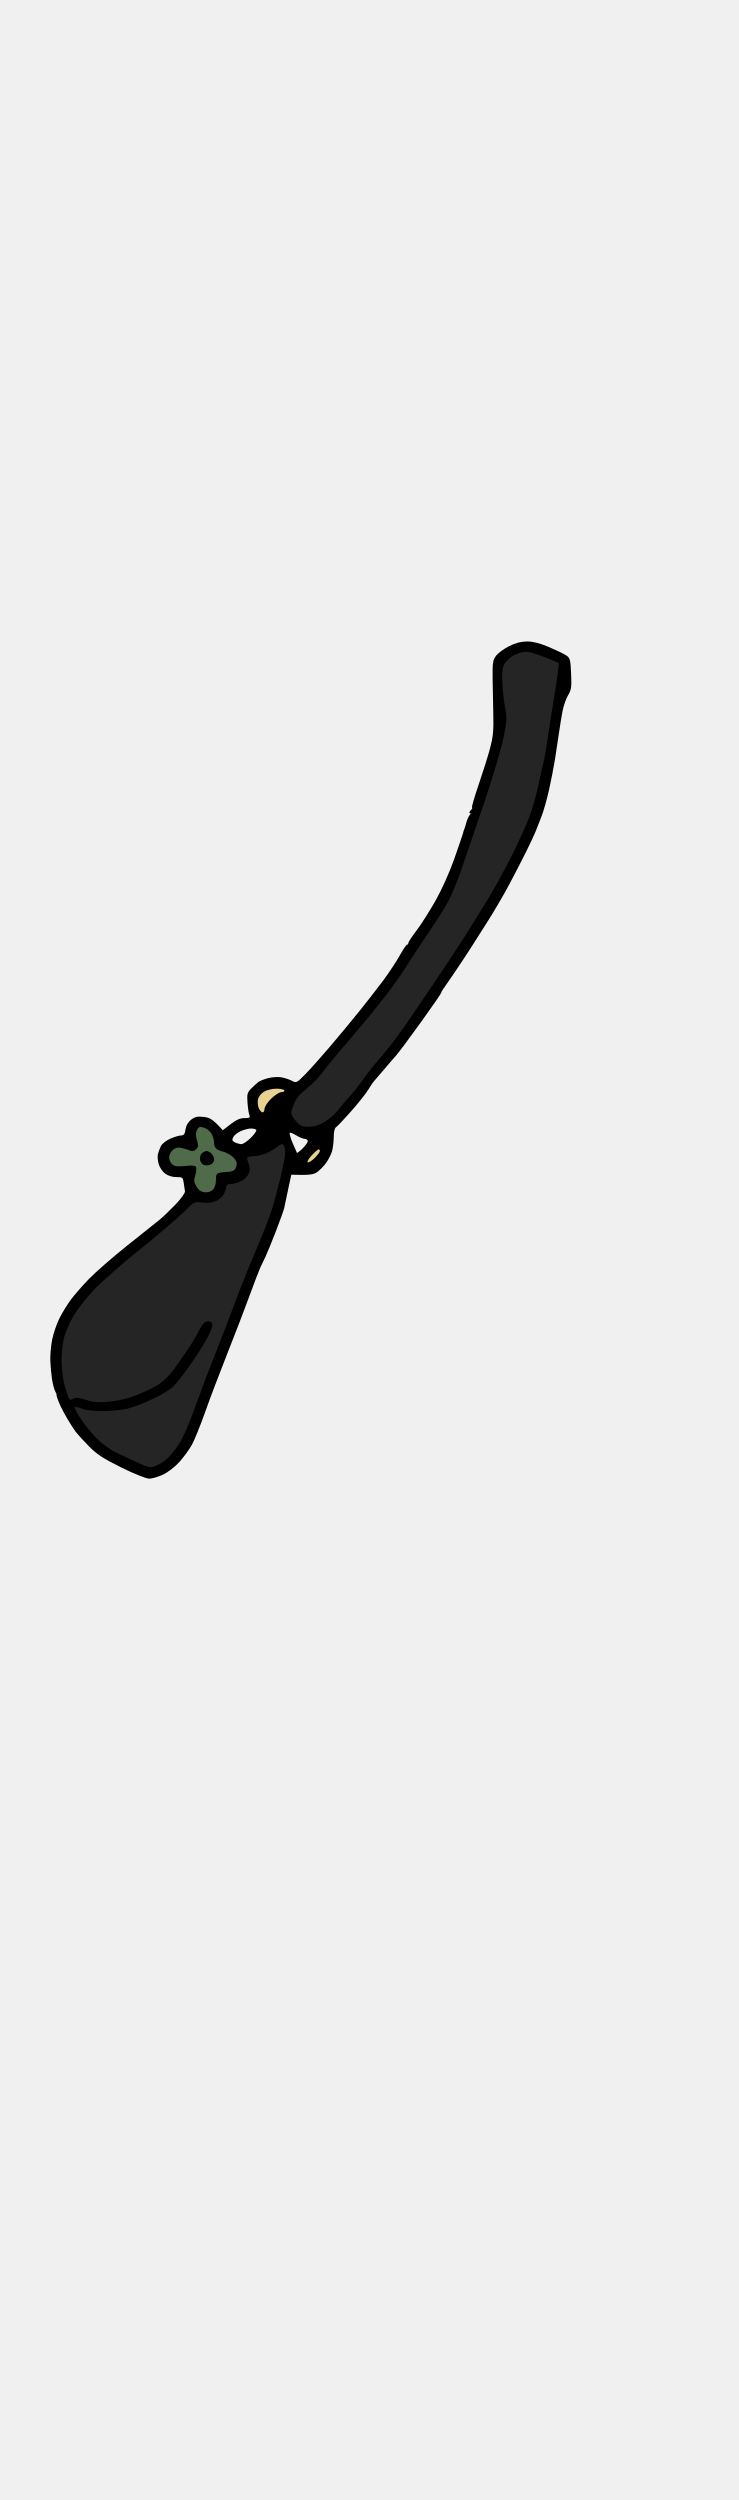
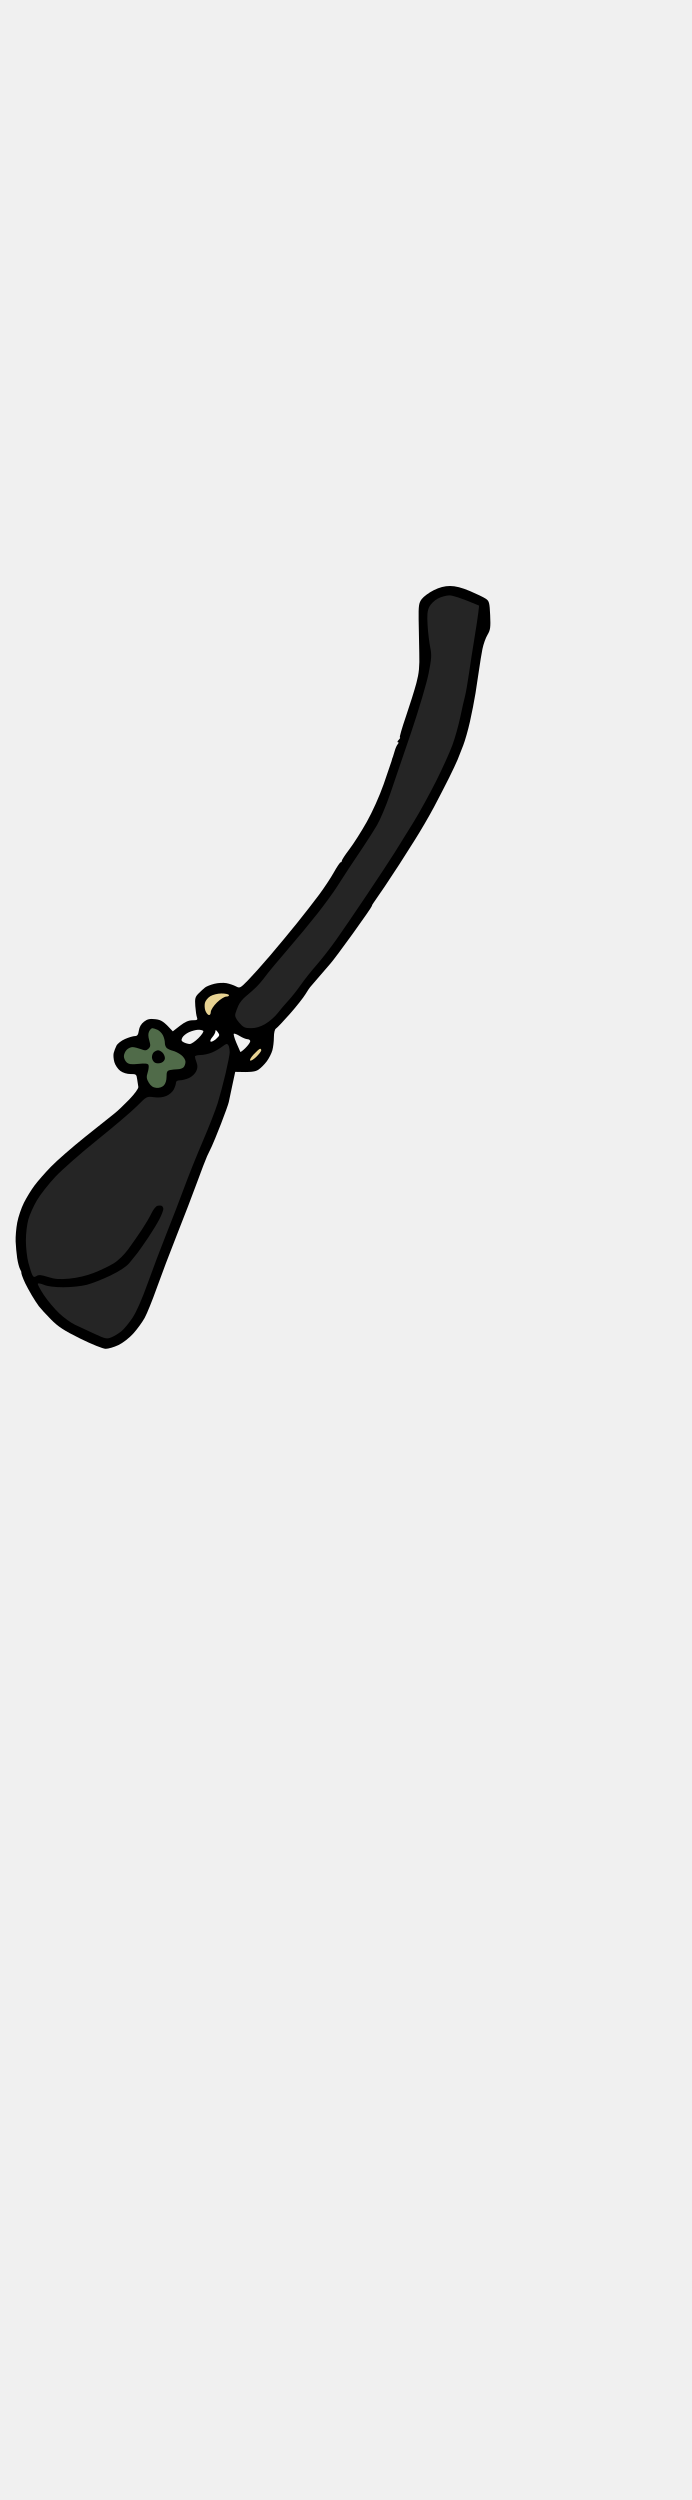
- <svg xmlns="http://www.w3.org/2000/svg" width="426" height="1442" viewBox="0 0 426 1442" fill="none">
-   <path d="M304.019 370C307.419 369.99 311.44 371.02 316.61 373.21C320.78 374.97 325.28 377.15 326.61 378.04C328.79 379.51 329.059 380.501 329.419 388.54C329.769 396.24 329.539 397.89 327.719 400.92C326.559 402.84 325.119 406.9 324.519 409.92C323.929 412.95 323.009 418.57 322.469 422.42C321.939 426.27 320.889 433.25 320.129 437.92C319.369 442.59 317.79 450.7 316.61 455.92C315.44 461.15 313.519 467.9 312.349 470.92C311.179 473.95 309.589 478 308.809 479.92C308.019 481.84 305.59 487.02 303.4 491.42C301.21 495.82 296.92 504.15 293.86 509.92C290.8 515.7 285.29 525.15 281.62 530.92C277.95 536.7 273.609 543.53 271.979 546.11C270.349 548.691 266.199 554.991 262.759 560.11C259.31 565.23 256.05 569.979 255.509 570.67C254.959 571.36 254.499 572.26 254.479 572.67C254.459 573.08 249.099 580.84 242.559 589.92C236.029 599 229.629 607.56 228.349 608.96C227.069 610.36 223.769 614.18 221.019 617.46C218.269 620.74 215.77 623.649 215.469 623.92C215.159 624.2 213.83 626.22 212.49 628.42C211.16 630.62 206.709 636.25 202.589 640.92C198.469 645.59 194.519 649.76 193.809 650.17C193.039 650.62 192.519 652.85 192.509 655.67C192.509 658.28 192.069 662 191.54 663.92C191.01 665.84 189.41 669 187.99 670.92C186.56 672.84 184.189 675.22 182.709 676.2C180.759 677.49 178.359 677.92 168.019 677.58L166.209 686C165.22 690.63 164.21 695.429 163.959 696.67C163.719 697.91 161.46 704.21 158.95 710.67C156.43 717.13 153.799 723.55 153.099 724.92C152.399 726.3 151.109 729 150.229 730.92C149.359 732.84 146.51 740.27 143.91 747.42C141.31 754.57 135.61 769.42 131.24 780.42C126.88 791.42 121.069 806.72 118.349 814.42C115.619 822.12 112.179 830.621 110.709 833.301C109.229 835.981 105.999 840.44 103.519 843.2C100.989 846.02 96.829 849.251 94.019 850.561C91.269 851.851 87.669 852.9 86.019 852.9C84.358 852.89 77.228 850.03 70.019 846.471C59.579 841.311 55.9 838.9 51.32 834.231C48.18 831.041 44.759 827.3 43.709 825.92C42.669 824.55 40.629 821.39 39.179 818.92C37.729 816.45 35.889 813.07 35.099 811.42C34.309 809.77 33.38 807.52 33.03 806.42C32.68 805.32 32.5 804.42 32.62 804.42C32.749 804.419 32.379 803.52 31.799 802.42C31.209 801.32 30.4 798.17 29.99 795.42C29.58 792.67 29.149 787.95 29.019 784.92C28.899 781.89 29.36 776.5 30.04 772.92C30.72 769.34 32.63 763.72 34.28 760.42C35.93 757.12 38.97 752.17 41.039 749.42C43.1 746.67 47.77 741.341 51.41 737.591C55.04 733.831 64.839 725.281 73.179 718.591C81.519 711.891 89.8 705.3 91.58 703.92C93.36 702.55 97.56 698.57 100.919 695.08C104.469 691.39 106.88 688.05 106.69 687.08C106.51 686.17 106.17 683.96 105.94 682.17C105.55 679.15 105.259 678.92 101.769 678.95C99.519 678.98 96.919 678.17 95.269 676.95C93.759 675.84 92.069 673.34 91.519 671.42C90.969 669.5 90.77 666.91 91.08 665.67C91.39 664.43 92.18 662.34 92.83 661.03C93.49 659.71 95.929 657.8 98.269 656.78C100.609 655.75 103.419 654.92 104.519 654.92C106.039 654.92 106.639 654.09 107.019 651.42C107.339 649.16 108.489 647.18 110.269 645.82C112.439 644.16 113.959 643.83 117.519 644.24C121.059 644.64 122.709 645.52 128.519 651.92L133.019 648.42C136.199 645.94 138.539 644.92 141.019 644.92C143.949 644.92 144.41 644.63 143.83 643.17C143.45 642.21 142.959 638.95 142.749 635.92C142.4 631.11 142.669 630.11 144.839 627.92C146.209 626.55 148.049 624.86 148.929 624.17C149.799 623.48 152.429 622.431 154.769 621.841C157.109 621.241 160.599 621.061 162.519 621.431C164.439 621.811 167.139 622.721 168.519 623.471C170.889 624.751 171.269 624.56 176.099 619.62C178.899 616.76 185.209 609.7 190.129 603.92C195.049 598.15 202.699 588.92 207.129 583.42C211.559 577.92 217.859 569.82 221.129 565.42C224.399 561.02 228.63 554.6 230.54 551.16C232.459 547.722 234.358 544.912 234.769 544.91C235.179 544.92 235.519 544.47 235.519 543.92C235.52 543.369 237.67 540.109 240.29 536.67C242.91 533.23 247.849 525.47 251.259 519.42C254.829 513.09 259.399 502.9 262.019 495.42C264.519 488.27 266.749 481.75 266.969 480.92C267.189 480.09 267.4 479.31 267.44 479.17C267.49 479.029 267.669 478.579 267.849 478.17C268.029 477.76 268.55 476.07 268.99 474.42C269.43 472.77 270.3 470.84 270.91 470.13C271.569 469.35 271.619 468.87 271.019 468.92C270.469 468.97 270.689 468.29 271.519 467.42C272.349 466.55 272.679 465.85 272.269 465.88C271.861 465.896 273.56 459.958 276.059 452.67C278.559 445.38 281.559 435.82 282.719 431.42C284.389 425.1 284.77 421.11 284.54 412.42C284.39 406.37 284.199 396.84 284.139 391.24C284.029 382.33 284.279 380.71 286.129 378.24C287.299 376.69 290.669 374.2 293.629 372.71C297.329 370.85 300.589 370 304.019 370ZM170.9 654.9C169.19 653.831 167.5 653.171 167.15 653.431C166.81 653.701 167.52 656.28 168.74 659.17C169.959 662.059 171.089 664.639 171.249 664.92C171.409 665.2 172.899 664.07 174.549 662.42C176.209 660.77 177.55 658.86 177.54 658.17C177.529 657.48 176.729 656.911 175.769 656.891C174.809 656.87 172.62 655.98 170.9 654.9ZM144.519 650.931C143.149 650.971 140.559 651.66 138.769 652.46C136.979 653.26 135.069 654.82 134.519 655.92C133.719 657.52 133.919 658.12 135.519 658.92C136.619 659.47 138.309 659.93 139.269 659.941C140.229 659.941 142.72 658.26 144.79 656.191C146.859 654.111 148.209 652.071 147.79 651.641C147.37 651.211 145.899 650.891 144.519 650.931Z" fill="black" />
-   <path d="M148.839 633.92C149.169 632.55 150.689 630.64 152.229 629.7C153.759 628.75 156.929 627.96 159.269 627.95C161.609 627.93 163.739 628.37 164.019 628.92C164.289 629.47 163.569 629.92 162.399 629.92C161.239 629.92 158.559 631.61 156.449 633.67C154.309 635.75 152.589 638.42 152.559 639.67C152.539 640.97 151.989 641.78 151.269 641.59C150.579 641.41 149.619 640.17 149.129 638.84C148.639 637.51 148.509 635.3 148.839 633.92Z" fill="#E7D292" />
-   <path d="M177.519 670.42C176.969 670.14 177.979 668.35 179.769 666.44C181.559 664.52 183.359 662.95 183.769 662.94C184.179 662.93 184.519 663.37 184.519 663.92C184.519 664.47 183.169 666.27 181.519 667.92C179.869 669.57 178.069 670.7 177.519 670.42Z" fill="#E7D292" />
-   <path d="M113.609 657.67C112.859 655.08 112.839 653.3 113.549 651.92C114.109 650.82 115.009 649.92 115.549 649.92C116.079 649.92 117.529 650.37 118.769 650.92C120.009 651.48 121.579 653.05 122.269 654.42C122.959 655.8 123.499 657.93 123.479 659.17C123.449 660.41 124.009 661.92 124.729 662.53C125.439 663.14 127.149 663.9 128.519 664.22C129.899 664.54 132.259 665.72 133.769 666.86C135.329 668.03 136.529 669.9 136.539 671.17C136.549 672.41 136.009 673.98 135.339 674.67C134.669 675.36 132.969 675.93 131.569 675.93C130.169 675.94 128.009 676.17 126.769 676.43C124.919 676.83 124.529 677.58 124.549 680.67C124.569 682.97 123.899 685.11 122.799 686.2C121.709 687.29 119.879 687.88 118.069 687.7C116.029 687.51 114.569 686.5 113.319 684.42C111.829 681.93 111.719 680.83 112.619 677.92C113.229 676 113.449 673.86 113.119 673.17C112.689 672.28 110.889 672.09 106.769 672.53C102.269 673 100.639 672.78 99.269 671.53C98.309 670.64 97.529 668.91 97.549 667.67C97.559 666.43 98.35 664.62 99.299 663.64C100.239 662.66 101.919 661.87 103.019 661.9C104.119 661.92 106.479 662.5 108.269 663.18C110.979 664.22 111.769 664.17 113.109 662.92C114.429 661.68 114.509 660.78 113.609 657.67Z" fill="#506B49" />
-   <path d="M290.899 383.17C291.789 381.38 294.199 379.04 296.269 377.96C298.329 376.89 301.599 375.98 303.519 375.94C305.439 375.91 310.479 377.35 322.409 382.42L321.899 386.92C321.619 389.4 320.529 396.59 319.479 402.92C318.429 409.25 316.869 419.37 315.999 425.42C315.129 431.47 313.979 438 313.449 439.92C312.919 441.84 311.599 447.7 310.509 452.92C309.419 458.15 307.179 466.13 305.529 470.67C303.869 475.21 299.189 485.56 295.119 493.67C291.049 501.78 284.669 513.37 280.949 519.42C277.229 525.47 271.899 534.07 269.099 538.52C266.309 542.98 258.319 555.13 251.349 565.52C244.389 575.92 235.669 588.7 231.969 593.92C228.279 599.15 222.679 606.34 219.519 609.92C216.369 613.5 211.899 619.12 209.599 622.42C207.299 625.72 203.739 630.22 201.689 632.42C199.639 634.62 196.579 638.22 194.899 640.42C193.209 642.62 189.739 645.66 187.179 647.17C183.959 649.07 181.129 649.92 178.019 649.92C174.119 649.92 173.119 649.46 170.519 646.42C168.349 643.89 167.689 642.3 168.129 640.67C168.469 639.43 169.359 637.07 170.109 635.42C170.859 633.77 172.859 631.3 174.549 629.92C176.239 628.55 179.059 626.06 180.819 624.41C182.579 622.75 185.369 619.52 187.019 617.23C188.669 614.94 194.969 607.35 201.019 600.36C207.069 593.37 215.759 582.88 220.329 577.04C224.899 571.2 230.299 563.78 232.329 560.56C234.359 557.34 237.849 551.94 240.089 548.56C242.329 545.18 246.429 539.05 249.199 534.92C251.969 530.8 255.829 524.72 257.769 521.42C259.719 518.12 263.429 509.34 266.009 501.92C268.599 494.5 274.659 476.72 279.479 462.42C284.299 448.12 289.229 431.47 290.429 425.42C292.309 415.98 292.459 413.64 291.479 408.92C290.849 405.9 290.099 399.59 289.809 394.92C289.399 388.29 289.639 385.7 290.899 383.17Z" fill="#252525" />
-   <path d="M153.269 665.34C155.329 664.47 158.099 662.89 159.419 661.84C160.739 660.78 162.209 659.92 162.669 659.92C163.139 659.92 163.749 660.59 164.019 661.42C164.289 662.25 164.529 663.93 164.529 665.17C164.539 666.41 163.389 672.37 161.969 678.42C160.549 684.47 158.269 693.02 156.909 697.42C155.539 701.82 151.319 712.62 147.529 721.42C143.749 730.22 138.419 743.5 135.699 750.92C132.969 758.34 127.949 771.39 124.529 779.92C121.119 788.45 115.759 802.62 112.619 811.42C109.089 821.35 105.419 829.66 102.969 833.33C100.799 836.58 97.669 840.36 96.019 841.73C94.369 843.1 91.559 844.83 89.769 845.57C86.729 846.83 86.009 846.68 78.769 843.33C74.509 841.36 68.999 838.79 66.519 837.63C64.039 836.47 59.599 833.25 56.639 830.47C53.679 827.69 49.309 822.5 46.929 818.92C44.559 815.34 42.819 812.08 43.069 811.67C43.319 811.26 45.089 811.59 47.019 812.42C49.239 813.37 53.719 813.92 59.269 813.93C64.079 813.93 70.719 813.24 74.019 812.39C77.319 811.54 84.069 808.89 89.019 806.5C94.809 803.71 99.089 800.89 101.019 798.58C102.669 796.61 104.979 793.74 106.149 792.21C107.319 790.67 110.399 786.27 112.989 782.42C115.589 778.57 118.789 773.28 120.119 770.67C121.439 768.06 122.519 765.25 122.519 764.42C122.519 763.59 122.069 762.7 121.519 762.42C120.969 762.14 119.729 762.13 118.769 762.38C117.809 762.63 116.119 764.74 115.019 767.07C113.919 769.4 111.209 774.03 108.989 777.36C106.769 780.69 102.949 786.2 100.489 789.6C97.779 793.34 94.049 796.98 91.019 798.84C88.269 800.52 82.639 803.22 78.519 804.83C73.839 806.65 68.009 808.02 63.019 808.47C56.649 809.04 53.899 808.83 49.519 807.43C45.299 806.07 43.609 805.93 42.269 806.79C40.869 807.69 40.329 807.57 39.589 806.17C39.079 805.21 37.959 801.72 37.089 798.42C36.219 795.12 35.509 788.82 35.509 784.42C35.499 780.02 36.219 773.95 37.089 770.92C37.959 767.89 40.379 762.5 42.469 758.92C44.559 755.34 49.809 748.64 54.139 744.02C58.479 739.41 70.569 728.77 81.019 720.39C91.469 712 102.719 702.41 106.019 699.07C111.969 693.06 112.059 693.01 116.519 693.62C119.449 694.03 122.199 693.75 124.409 692.83C126.269 692.06 128.409 690.18 129.159 688.67C129.909 687.16 130.519 685.25 130.519 684.42C130.519 683.49 131.459 682.92 133.019 682.92C134.389 682.92 136.979 682.27 138.769 681.47C140.559 680.67 142.599 678.76 143.309 677.22C144.269 675.16 144.329 673.7 143.559 671.67C142.989 670.16 142.519 668.47 142.519 667.92C142.519 667.37 144.099 666.92 146.019 666.92C147.939 666.92 151.209 666.21 153.269 665.34Z" fill="#252525" />
-   <path d="M115.319 668.62C115.209 667.36 115.749 665.78 116.519 665.12C117.289 664.46 118.499 663.92 119.219 663.92C119.939 663.92 121.199 664.59 122.019 665.42C122.839 666.24 123.519 667.82 123.519 668.92C123.519 670.07 122.559 671.3 121.269 671.8C119.969 672.31 118.279 672.31 117.269 671.8C116.309 671.32 115.429 669.88 115.319 668.62Z" fill="black" />
+ <svg xmlns="http://www.w3.org/2000/svg" width="399" height="1442" viewBox="0 0 399 1442" fill="none">
+   <path d="M259.587 338C262.685 337.991 266.348 338.929 271.058 340.925C274.858 342.528 278.958 344.515 280.17 345.326C282.156 346.666 282.402 347.568 282.73 354.893C283.049 361.909 282.839 363.412 281.18 366.173C280.123 367.922 278.812 371.622 278.265 374.374C277.728 377.135 276.889 382.255 276.397 385.763C275.914 389.271 274.958 395.631 274.265 399.886C273.573 404.141 272.134 411.531 271.058 416.287C269.992 421.052 268.243 427.202 267.177 429.954C266.11 432.715 264.662 436.406 263.951 438.155C263.231 439.905 261.017 444.624 259.021 448.633C257.026 452.642 253.117 460.232 250.329 465.489C247.541 470.756 242.52 479.367 239.177 484.624C235.833 489.891 231.878 496.114 230.392 498.465C228.907 500.816 225.126 506.556 221.992 511.221C218.848 515.886 215.878 520.214 215.386 520.843C214.884 521.471 214.465 522.292 214.447 522.665C214.429 523.039 209.546 530.11 203.587 538.383C197.637 546.656 191.805 554.456 190.638 555.732C189.472 557.007 186.465 560.487 183.96 563.476C181.454 566.464 179.176 569.116 178.903 569.362C178.62 569.618 177.409 571.458 176.188 573.462C174.976 575.466 170.922 580.597 167.168 584.852C163.414 589.106 159.815 592.906 159.168 593.28C158.466 593.69 157.992 595.722 157.983 598.291C157.983 600.669 157.582 604.059 157.099 605.809C156.616 607.558 155.158 610.437 153.864 612.187C152.561 613.936 150.402 616.104 149.053 616.997C147.277 618.173 145.09 618.565 135.669 618.255L134.019 625.927C133.117 630.145 132.197 634.52 131.97 635.649C131.75 636.78 129.691 642.52 127.404 648.405C125.108 654.291 122.712 660.141 122.074 661.39C121.436 662.647 120.261 665.107 119.459 666.857C118.666 668.606 116.069 675.376 113.7 681.891C111.331 688.406 106.138 701.936 102.156 711.959C98.183 721.982 92.889 735.923 90.411 742.939C87.924 749.954 84.789 757.699 83.45 760.141C82.102 762.583 79.158 766.646 76.898 769.161C74.593 771.731 70.803 774.674 68.243 775.867C65.737 777.043 62.456 778 60.953 778C59.44 777.99 52.944 775.384 46.375 772.141C36.862 767.439 33.509 765.243 29.336 760.988C26.475 758.082 23.359 754.675 22.402 753.417C21.454 752.169 19.595 749.289 18.274 747.038C16.953 744.788 15.277 741.709 14.557 740.205C13.838 738.702 12.99 736.651 12.671 735.649C12.352 734.646 12.188 733.826 12.298 733.826C12.415 733.825 12.079 733.005 11.551 732.004C11.013 731.002 10.275 728.132 9.901 725.626C9.528 723.12 9.136 718.819 9.017 716.059C8.908 713.298 9.327 708.387 9.946 705.125C10.566 701.863 12.307 696.742 13.81 693.735C15.314 690.729 18.084 686.219 19.97 683.713C21.846 681.207 26.101 676.35 29.418 672.934C32.725 669.508 41.655 661.718 49.254 655.622C56.853 649.517 64.397 643.512 66.019 642.255C67.641 641.007 71.469 637.38 74.53 634.2C77.764 630.838 79.96 627.795 79.787 626.911C79.623 626.082 79.313 624.068 79.103 622.438C78.748 619.686 78.484 619.476 75.305 619.503C73.254 619.53 70.885 618.792 69.382 617.681C68.006 616.669 66.466 614.392 65.965 612.643C65.463 610.893 65.282 608.533 65.564 607.403C65.847 606.274 66.566 604.369 67.158 603.175C67.76 601.972 69.983 600.232 72.115 599.303C74.247 598.364 76.807 597.609 77.809 597.608C79.194 597.608 79.741 596.852 80.088 594.419C80.379 592.36 81.427 590.556 83.049 589.316C85.026 587.804 86.411 587.503 89.655 587.877C92.88 588.241 94.384 589.044 99.677 594.875L103.778 591.686C106.676 589.426 108.808 588.496 111.067 588.496C113.737 588.496 114.156 588.232 113.628 586.902C113.281 586.028 112.835 583.057 112.643 580.296C112.324 575.913 112.571 575.002 114.548 573.007C115.796 571.759 117.472 570.219 118.274 569.59C119.067 568.961 121.463 568.004 123.595 567.467C125.728 566.92 128.908 566.756 130.657 567.093C132.406 567.439 134.866 568.269 136.124 568.952C138.283 570.118 138.63 569.946 143.031 565.444C145.582 562.838 151.331 556.405 155.814 551.139C160.297 545.881 167.268 537.471 171.304 532.46C175.341 527.449 181.081 520.069 184.06 516.06C187.04 512.051 190.894 506.201 192.635 503.066C194.383 499.933 196.114 497.373 196.488 497.371C196.862 497.38 197.172 496.97 197.172 496.469C197.173 495.966 199.132 492.997 201.518 489.863C203.906 486.729 208.406 479.658 211.513 474.146C214.766 468.378 218.93 459.094 221.317 452.278C223.595 445.765 225.627 439.824 225.828 439.066C226.028 438.31 226.22 437.599 226.257 437.472C226.302 437.344 226.466 436.934 226.63 436.561C226.794 436.187 227.268 434.647 227.669 433.144C228.07 431.64 228.862 429.881 229.418 429.234C230.019 428.524 230.065 428.087 229.518 428.132C229.017 428.177 229.217 427.558 229.973 426.766C230.73 425.973 231.031 425.335 230.657 425.362C230.284 425.38 231.832 419.968 234.11 413.326C236.388 406.684 239.121 397.973 240.178 393.964C241.7 388.205 242.046 384.569 241.837 376.651C241.7 371.139 241.527 362.456 241.472 357.354C241.372 349.235 241.6 347.758 243.286 345.508C244.352 344.096 247.423 341.827 250.12 340.47C253.491 338.775 256.461 338 259.587 338ZM138.293 597.59C136.736 596.616 135.197 596.014 134.877 596.25C134.567 596.496 135.213 598.847 136.325 601.481C137.437 604.114 138.466 606.465 138.612 606.72C138.758 606.975 140.116 605.945 141.619 604.441C143.131 602.938 144.353 601.198 144.344 600.569C144.334 599.941 143.605 599.422 142.73 599.403C141.855 599.385 139.86 598.574 138.293 597.59ZM114.257 593.973C113.008 594.009 110.648 594.637 109.017 595.366C107.386 596.095 105.646 597.517 105.145 598.52C104.416 599.977 104.599 600.524 106.056 601.253C107.059 601.754 108.599 602.173 109.473 602.182C110.348 602.181 112.617 600.651 114.503 598.766C116.389 596.87 117.619 595.011 117.236 594.619C116.853 594.228 115.514 593.936 114.257 593.973Z" fill="black" />
+   <path d="M122.439 598.291C123.433 597.161 124.243 595.631 124.243 594.874C124.243 593.863 124.599 593.981 125.61 595.33C126.849 596.997 126.776 597.325 124.708 599.202C123.469 600.332 122.048 601.052 121.546 600.797C121.027 600.542 121.419 599.448 122.439 598.291Z" fill="white" />
+   <path d="M118.194 578.473C118.494 577.225 119.879 575.485 121.282 574.628C122.677 573.763 125.565 573.043 127.697 573.034C129.829 573.016 131.77 573.416 132.025 573.918C132.271 574.419 131.615 574.829 130.549 574.829C129.492 574.829 127.05 576.369 125.128 578.246C123.178 580.141 121.61 582.574 121.583 583.713C121.565 584.897 121.064 585.635 120.408 585.462C119.779 585.298 118.904 584.168 118.458 582.956C118.011 581.744 117.893 579.731 118.194 578.473Z" fill="#E7D292" />
+   <path d="M144.326 611.731C143.825 611.476 144.745 609.845 146.376 608.104C148.007 606.355 149.647 604.924 150.02 604.915C150.394 604.906 150.704 605.307 150.704 605.808C150.704 606.309 149.474 607.949 147.97 609.453C146.467 610.956 144.827 611.986 144.326 611.731Z" fill="#E7D292" />
+   <path d="M86.093 600.113C85.409 597.753 85.391 596.131 86.038 594.874C86.548 593.872 87.368 593.052 87.86 593.052C88.343 593.052 89.664 593.462 90.794 593.963C91.924 594.473 93.355 595.904 93.983 597.152C94.612 598.409 95.104 600.35 95.086 601.48C95.058 602.61 95.569 603.986 96.225 604.541C96.872 605.097 98.43 605.79 99.678 606.081C100.935 606.373 103.086 607.448 104.462 608.487C105.883 609.553 106.976 611.257 106.985 612.414C106.995 613.544 106.503 614.974 105.892 615.603C105.282 616.232 103.733 616.751 102.457 616.751C101.181 616.76 99.213 616.97 98.083 617.207C96.398 617.571 96.042 618.254 96.061 621.07C96.079 623.166 95.468 625.116 94.466 626.109C93.473 627.102 91.805 627.639 90.156 627.475C88.298 627.302 86.967 626.382 85.828 624.487C84.471 622.218 84.371 621.216 85.191 618.564C85.746 616.815 85.947 614.865 85.646 614.236C85.254 613.425 83.614 613.252 79.86 613.653C75.76 614.081 74.275 613.881 73.026 612.742C72.152 611.931 71.441 610.355 71.459 609.225C71.468 608.095 72.188 606.446 73.054 605.553C73.91 604.66 75.441 603.94 76.443 603.967C77.446 603.986 79.596 604.514 81.227 605.134C83.696 606.081 84.416 606.036 85.637 604.897C86.84 603.767 86.913 602.947 86.093 600.113Z" fill="#506B49" />
+   <path d="M247.633 350C248.444 348.369 250.64 346.237 252.526 345.253C254.403 344.278 257.383 343.449 259.132 343.413C260.881 343.385 265.474 344.697 276.344 349.317L275.879 353.417C275.624 355.677 274.631 362.228 273.674 367.996C272.717 373.763 271.296 382.984 270.503 388.497C269.711 394.009 268.663 399.959 268.18 401.709C267.697 403.458 266.494 408.797 265.501 413.554C264.508 418.319 262.467 425.59 260.963 429.727C259.451 433.863 255.187 443.294 251.478 450.683C247.77 458.073 241.957 468.633 238.567 474.146C235.178 479.658 230.321 487.494 227.77 491.549C225.228 495.613 217.947 506.683 211.597 516.15C205.255 525.626 197.31 537.271 193.938 542.027C190.576 546.793 185.474 553.344 182.594 556.606C179.724 559.868 175.651 564.989 173.556 567.995C171.46 571.002 168.216 575.103 166.348 577.107C164.481 579.112 161.692 582.392 160.162 584.396C158.622 586.401 155.46 589.171 153.128 590.547C150.194 592.278 147.615 593.052 144.781 593.052C141.228 593.052 140.317 592.633 137.948 589.863C135.97 587.558 135.369 586.109 135.77 584.624C136.08 583.494 136.891 581.344 137.574 579.841C138.257 578.337 140.08 576.087 141.62 574.829C143.159 573.581 145.729 571.312 147.333 569.809C148.936 568.296 151.478 565.353 152.982 563.267C154.485 561.18 160.225 554.264 165.738 547.895C171.25 541.526 179.168 531.968 183.332 526.647C187.496 521.326 192.417 514.565 194.266 511.631C196.116 508.697 199.296 503.777 201.337 500.697C203.378 497.617 207.114 492.032 209.638 488.269C212.162 484.515 215.679 478.975 217.446 475.968C219.223 472.961 222.604 464.961 224.954 458.201C227.314 451.44 232.836 435.239 237.228 422.21C241.619 409.18 246.111 394.009 247.205 388.497C248.918 379.895 249.055 377.763 248.162 373.463C247.588 370.711 246.904 364.961 246.64 360.706C246.266 354.665 246.485 352.305 247.633 350Z" fill="#252525" />
+   <path d="M122.23 607.102C124.107 606.31 126.631 604.87 127.834 603.913C129.036 602.948 130.376 602.164 130.795 602.164C131.223 602.164 131.779 602.774 132.025 603.531C132.271 604.287 132.49 605.818 132.49 606.948C132.499 608.077 131.451 613.508 130.157 619.02C128.863 624.533 126.786 632.323 125.547 636.333C124.298 640.342 120.453 650.182 117 658.2C113.556 666.219 108.699 678.319 106.221 685.08C103.733 691.84 99.159 703.731 96.043 711.503C92.936 719.275 88.052 732.187 85.191 740.205C81.975 749.253 78.631 756.824 76.399 760.168C74.421 763.13 71.57 766.574 70.066 767.822C68.563 769.07 66.002 770.647 64.371 771.321C61.601 772.469 60.945 772.332 54.349 769.28C50.467 767.485 45.447 765.143 43.187 764.086C40.927 763.029 36.882 760.095 34.185 757.562C31.488 755.029 27.506 750.301 25.337 747.039C23.178 743.777 21.592 740.806 21.82 740.433C22.048 740.059 23.661 740.36 25.419 741.116C27.442 741.982 31.524 742.483 36.581 742.492C40.964 742.492 47.014 741.863 50.02 741.089C53.027 740.314 59.178 737.9 63.688 735.722C68.964 733.18 72.863 730.61 74.622 728.506C76.125 726.711 78.23 724.096 79.296 722.701C80.362 721.298 83.169 717.289 85.528 713.781C87.897 710.273 90.813 705.453 92.025 703.075C93.228 700.697 94.212 698.137 94.212 697.38C94.212 696.624 93.802 695.813 93.301 695.558C92.799 695.303 91.67 695.294 90.795 695.522C89.92 695.749 88.38 697.672 87.378 699.795C86.376 701.918 83.907 706.137 81.884 709.171C79.861 712.205 76.38 717.225 74.139 720.323C71.67 723.731 68.271 727.048 65.51 728.742C63.005 730.273 57.875 732.733 54.121 734.2C49.856 735.859 44.544 737.107 39.998 737.517C34.194 738.036 31.688 737.845 27.697 736.569C23.852 735.33 22.312 735.203 21.091 735.986C19.816 736.806 19.323 736.697 18.649 735.421C18.185 734.547 17.164 731.367 16.371 728.36C15.579 725.353 14.932 719.613 14.932 715.604C14.923 711.594 15.579 706.064 16.371 703.303C17.164 700.542 19.369 695.631 21.273 692.369C23.178 689.107 27.961 683.002 31.907 678.793C35.861 674.592 46.877 664.897 56.399 657.262C65.92 649.617 76.171 640.879 79.178 637.836C84.599 632.36 84.681 632.314 88.745 632.87C91.415 633.244 93.92 632.989 95.934 632.15C97.629 631.449 99.579 629.736 100.262 628.36C100.945 626.984 101.501 625.244 101.501 624.487C101.501 623.64 102.358 623.121 103.779 623.121C105.027 623.121 107.387 622.528 109.018 621.799C110.649 621.071 112.508 619.33 113.155 617.927C114.03 616.05 114.084 614.72 113.383 612.87C112.863 611.494 112.435 609.954 112.435 609.453C112.435 608.952 113.875 608.542 115.624 608.542C117.374 608.542 120.353 607.895 122.23 607.102Z" fill="#252525" />
+   <path d="M87.652 610.091C87.551 608.943 88.043 607.503 88.745 606.902C89.447 606.301 90.549 605.809 91.205 605.809C91.861 605.809 93.009 606.419 93.756 607.175C94.504 607.922 95.123 609.362 95.123 610.364C95.123 611.412 94.248 612.533 93.073 612.989C91.888 613.453 90.349 613.453 89.428 612.989C88.554 612.551 87.752 611.239 87.652 610.091Z" fill="black" />
</svg>
